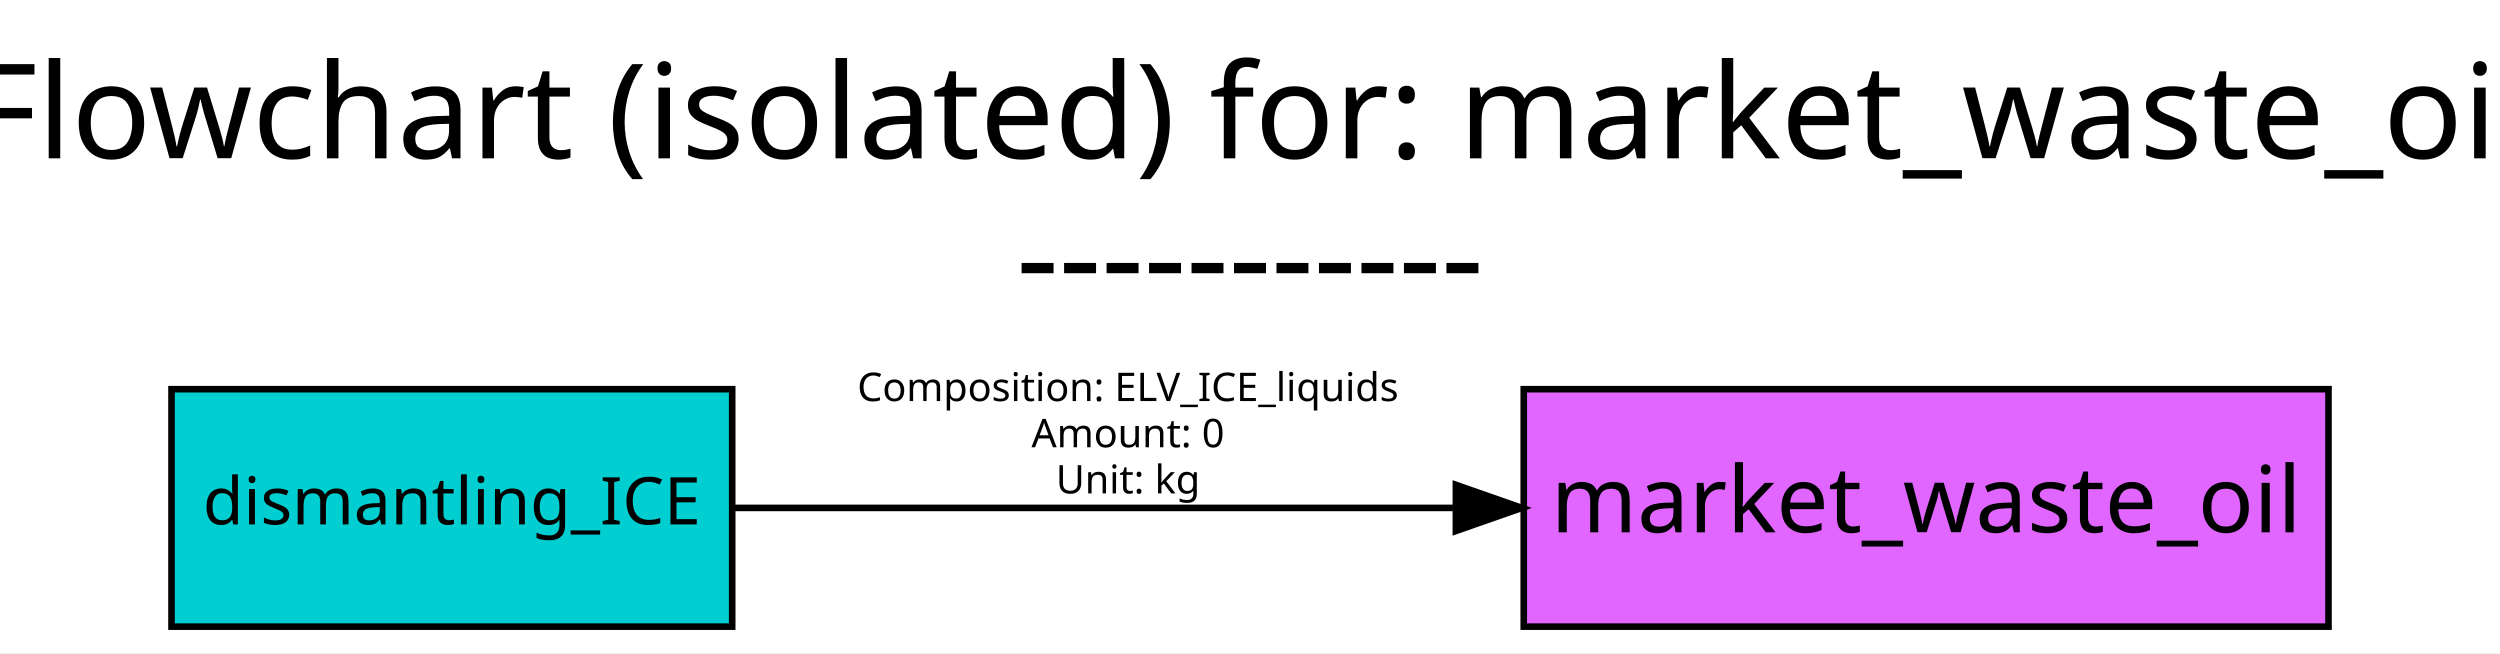
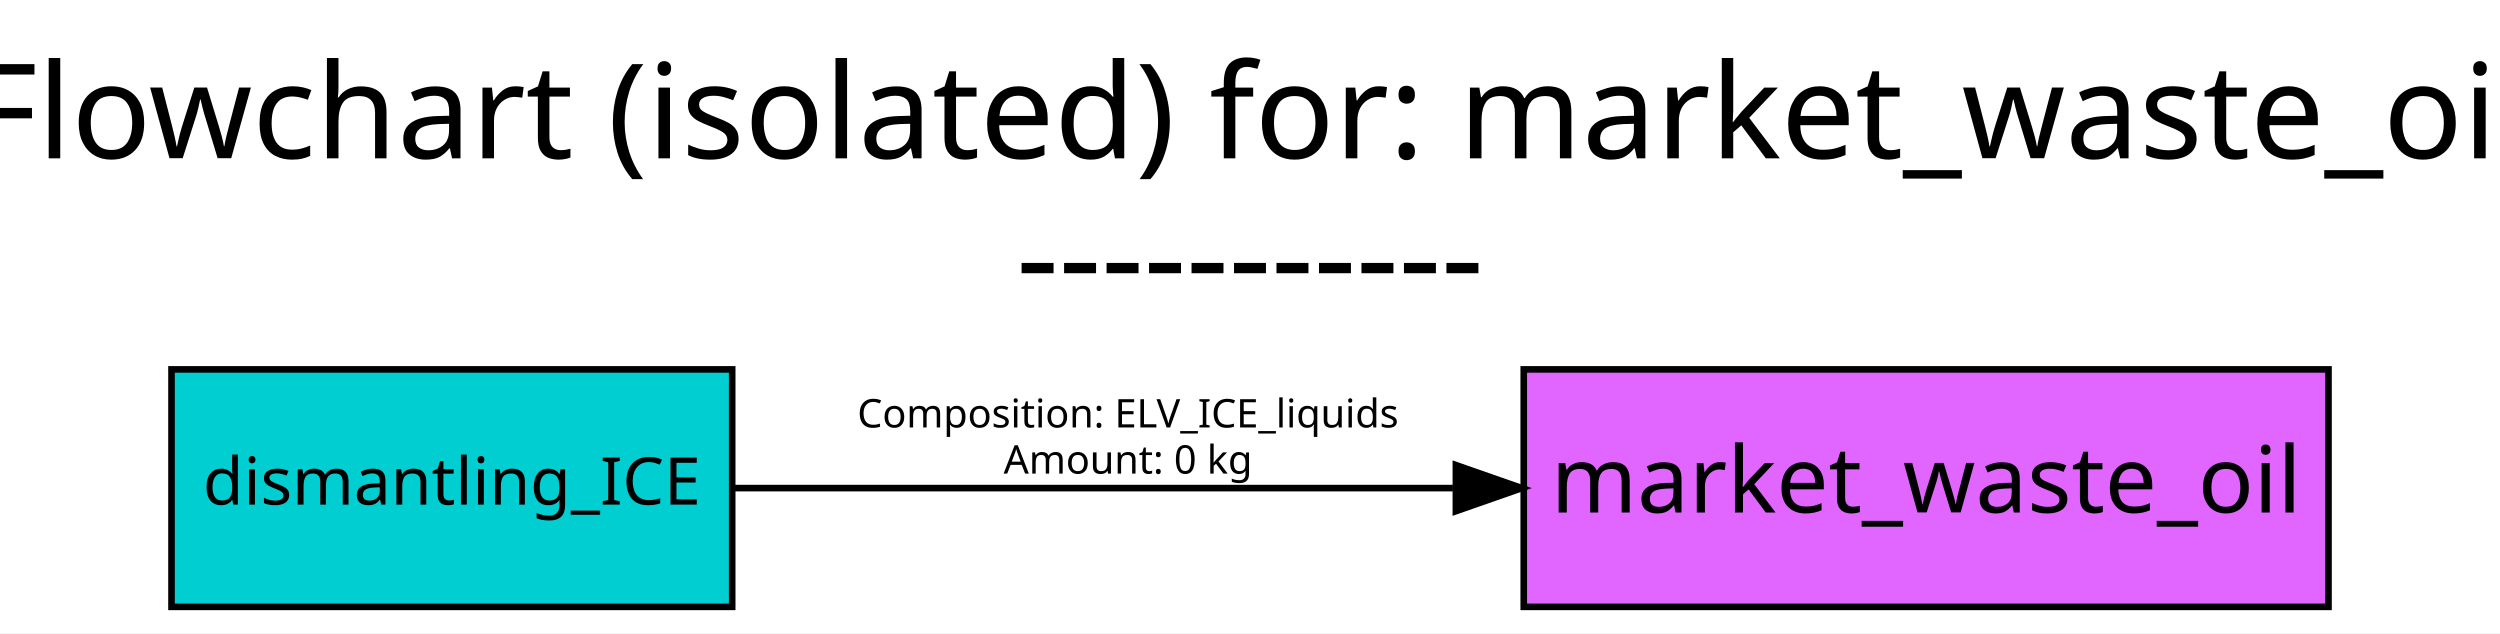
- <svg xmlns="http://www.w3.org/2000/svg" width="379pt" height="99pt" viewBox="0.00 0.00 379.00 99.00">
-   <g id="graph0" class="graph" transform="scale(1 1) rotate(0) translate(4 95)">
-     <polygon fill="white" stroke="transparent" points="-4,4 -4,-95 375,-95 375,4 -4,4" />
-     <text text-anchor="middle" x="185.5" y="-71" font-family="Cabin" font-size="20.00">Flowchart (isolated) for: market_waste_oil</text>
-     <text text-anchor="middle" x="185.5" y="-49" font-family="Cabin" font-size="20.00">-----------</text>
+ <svg xmlns="http://www.w3.org/2000/svg" width="379pt" height="96pt" viewBox="0.00 0.00 379.00 96.00">
+   <g id="graph0" class="graph" transform="scale(1 1) rotate(0) translate(4 92)">
+     <polygon fill="white" stroke="transparent" points="-4,4 -4,-92 375,-92 375,4 -4,4" />
+     <text text-anchor="middle" x="185.5" y="-68" font-family="Cabin" font-size="20.00">Flowchart (isolated) for: market_waste_oil</text>
+     <text text-anchor="middle" x="185.5" y="-46" font-family="Cabin" font-size="20.00">-----------</text>
    <g id="node1" class="node">
      <polygon fill="#e066ff" stroke="black" points="349,-36 227,-36 227,0 349,0 349,-36" />
      <text text-anchor="middle" x="288" y="-14.3" font-family="Cabin" font-size="14.00">market_waste_oil</text>
    </g>
    <g id="node2" class="node">
      <polygon fill="darkturquoise" stroke="black" points="107,-36 22,-36 22,0 107,0 107,-36" />
      <text text-anchor="middle" x="64.5" y="-15.5" font-family="Cabin" font-size="10.00">dismantling_ICE</text>
    </g>
    <g id="edge1" class="edge">
      <path fill="none" stroke="black" d="M107.16,-18C137.84,-18 180.31,-18 216.26,-18" />
      <polygon fill="black" stroke="black" points="216.71,-21.5 226.71,-18 216.71,-14.5 216.71,-21.5" />
-       <text text-anchor="middle" x="167" y="-34.2" font-family="Cabin" font-size="6.00">Composition: ELV_ICE_liquids</text>
-       <text text-anchor="middle" x="167" y="-27.2" font-family="Cabin" font-size="6.00">Amount: 0 </text>
-       <text text-anchor="middle" x="167" y="-20.2" font-family="Cabin" font-size="6.00">Unit: kg</text>
+       <text text-anchor="middle" x="167" y="-27.2" font-family="Cabin" font-size="6.00">Composition: ELV_ICE_liquids</text>
+       <text text-anchor="middle" x="167" y="-20.2" font-family="Cabin" font-size="6.00">Amount: 0 kg</text>
    </g>
  </g>
</svg>
